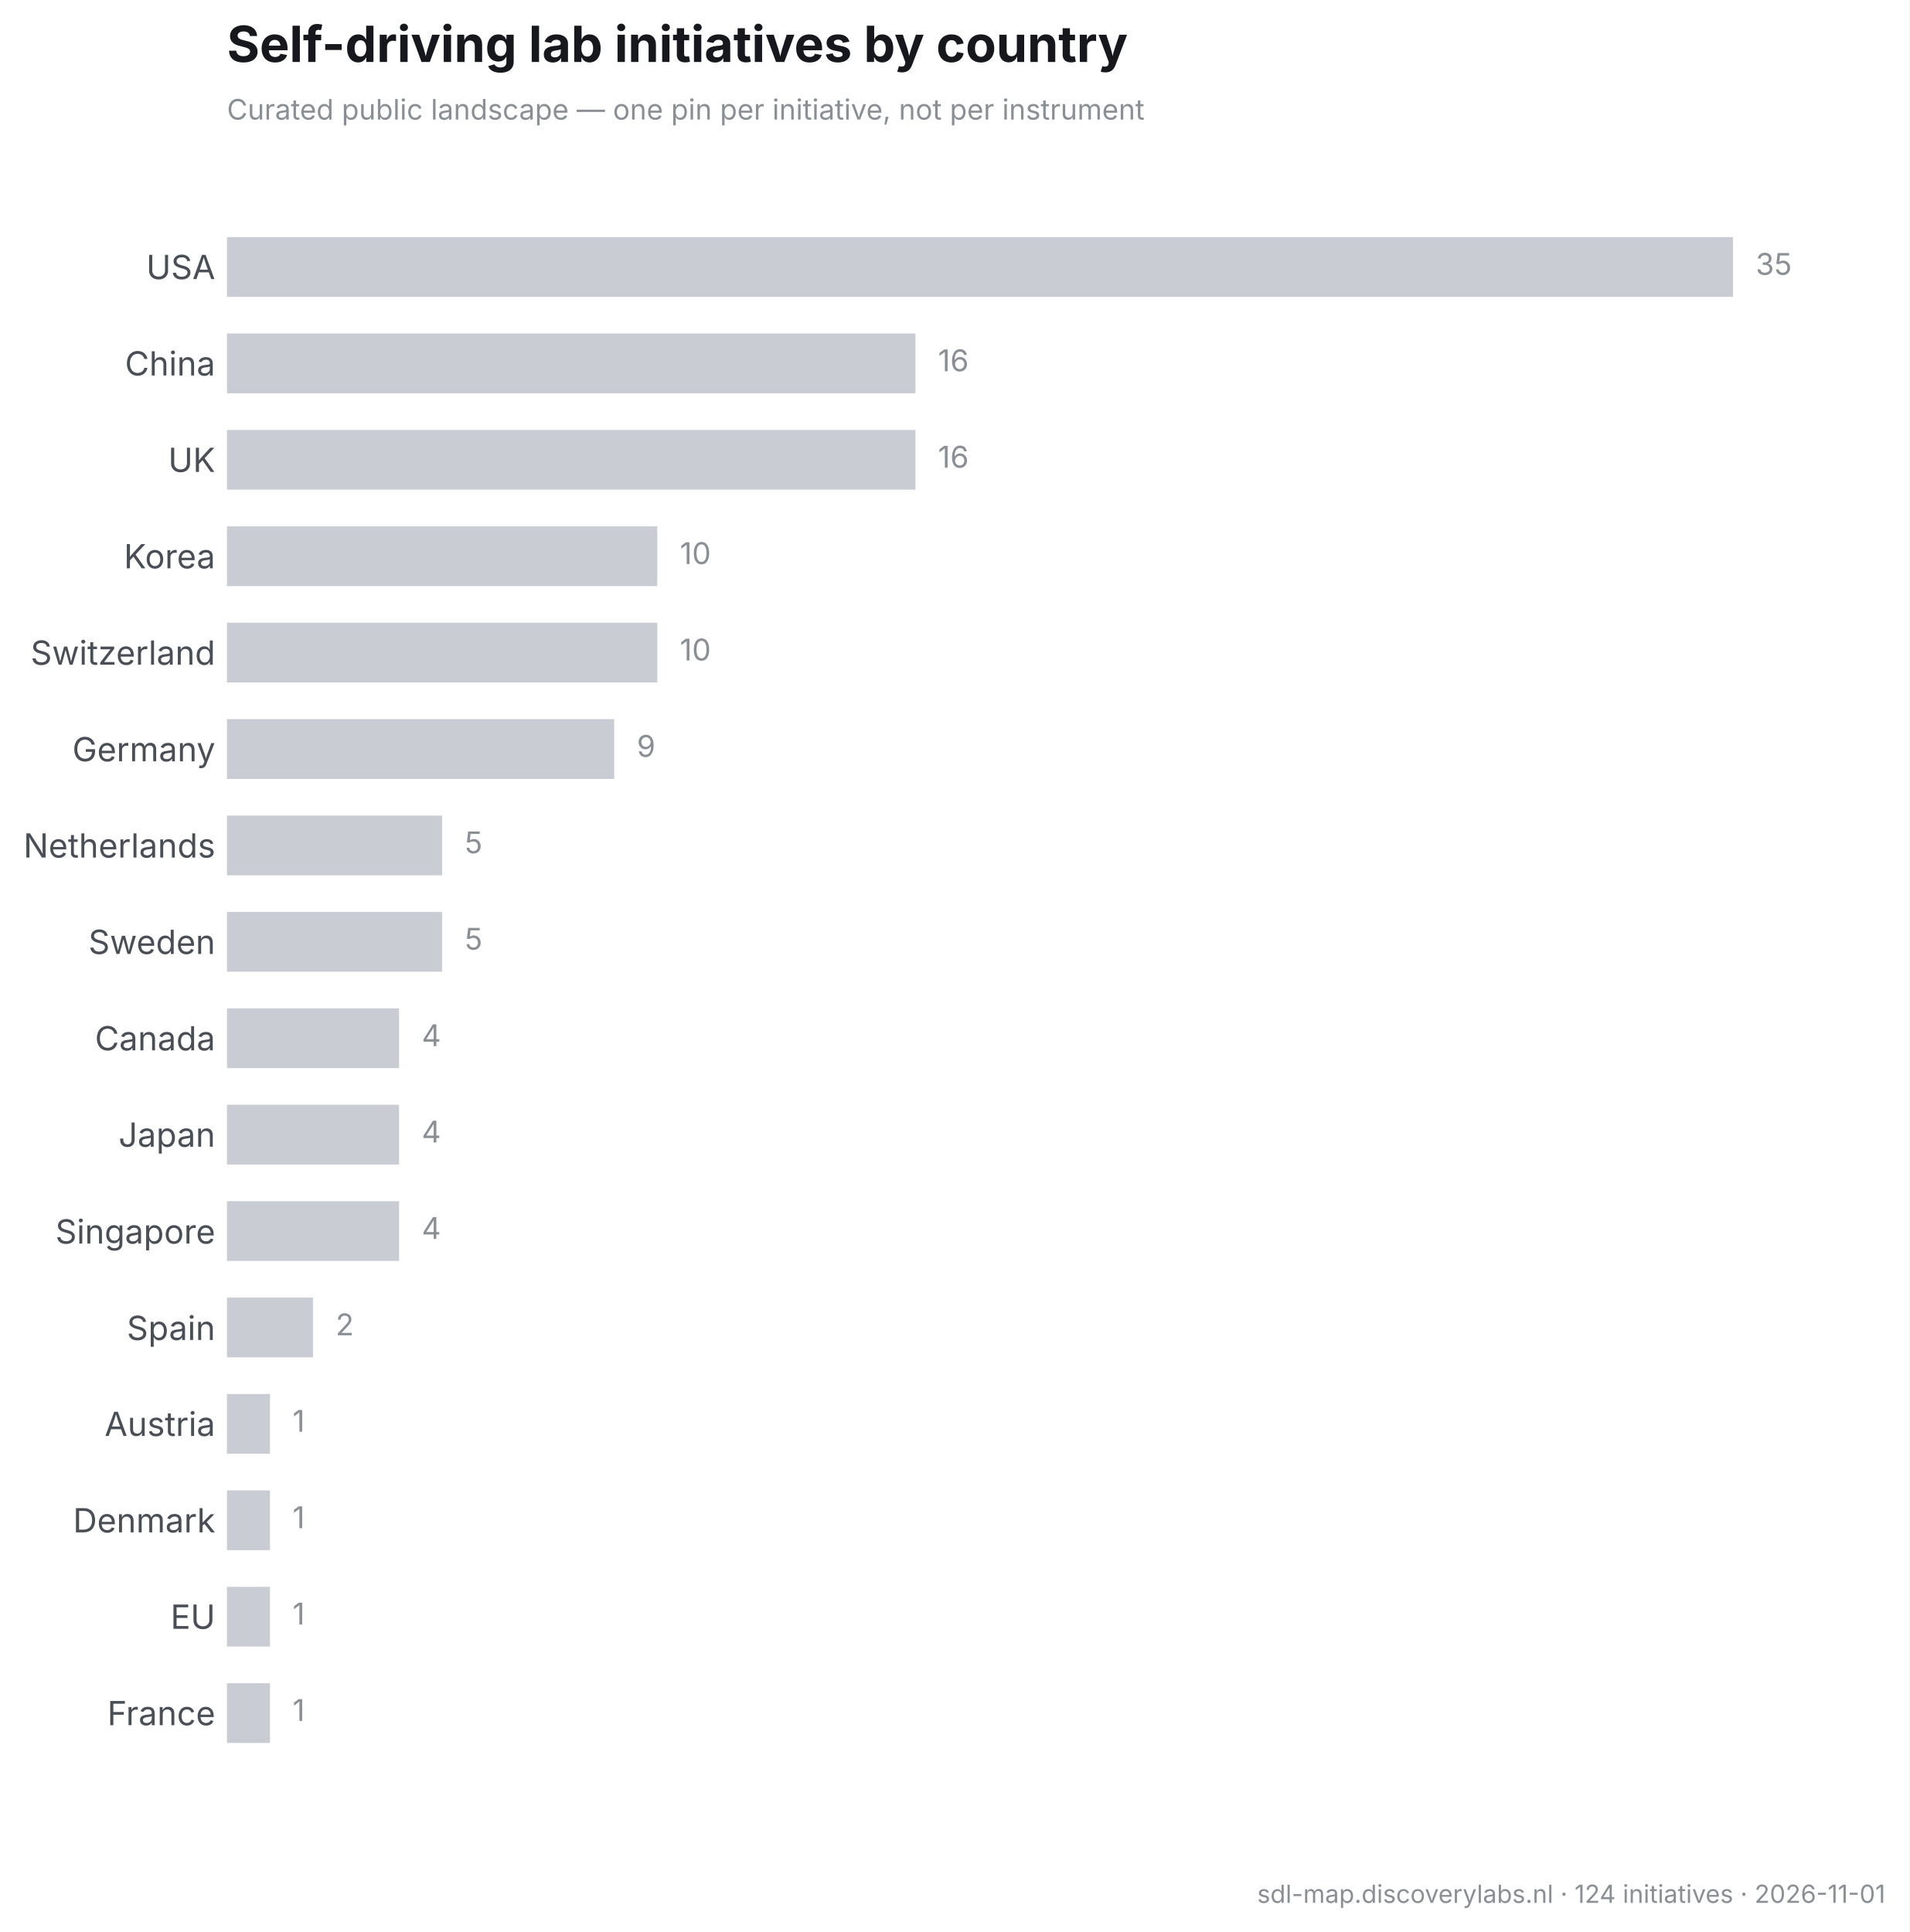
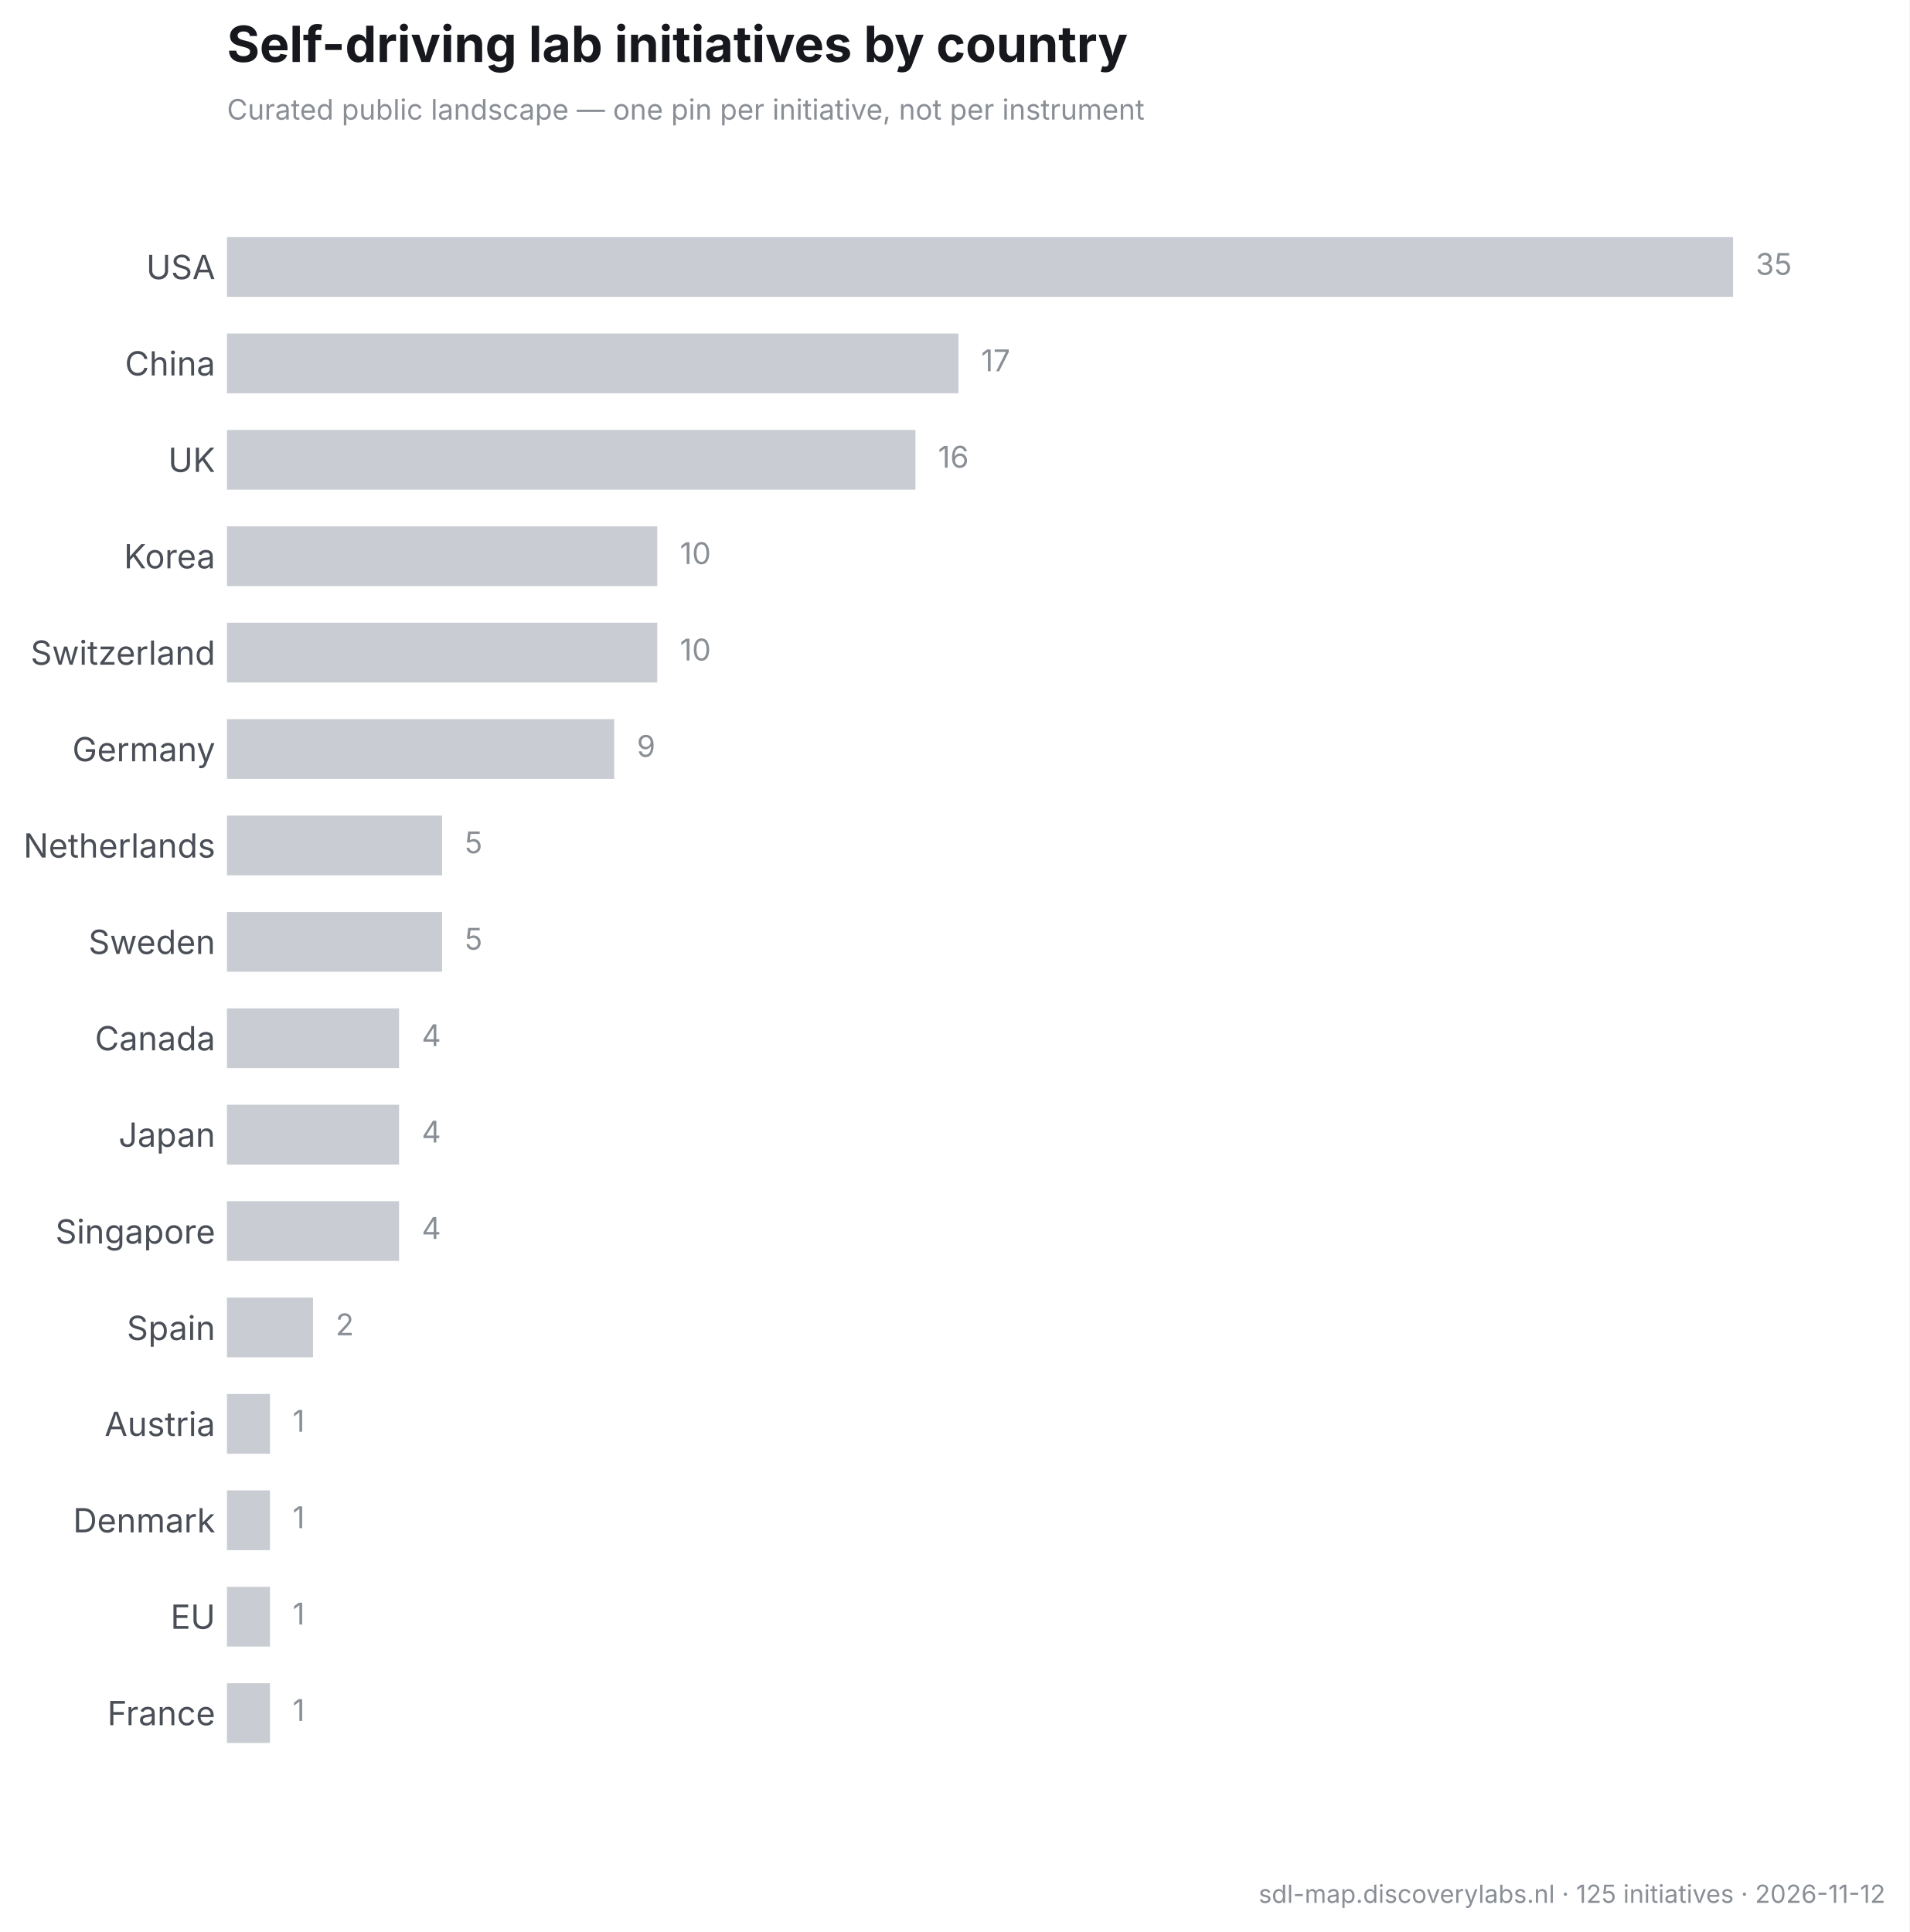
<svg xmlns="http://www.w3.org/2000/svg" width="573.639pt" height="580.576pt" viewBox="0 0 573.639 580.576" version="1.1">
  <defs>
    <style type="text/css">*{stroke-linejoin: round; stroke-linecap: butt}</style>
  </defs>
  <g id="figure_1">
    <g id="patch_1">
      <path d="M 0 580.576  L 573.639 580.576  L 573.639 0  L 0 0  z " style="fill: #ffffff" />
    </g>
    <g id="axes_1">
      <g id="patch_2">
        <path d="M 68.189 546.4  L 561.399 546.4  L 561.399 48.626  L 68.189 48.626  z " style="fill: #ffffff" />
      </g>
      <g id="matplotlib.axis_1" />
      <g id="matplotlib.axis_2">
        <g id="ytick_1">
          <g id="line2d_1" />
          <g id="text_1">
            <text style="font-size: 10px; font-family: 'Inter', 'Helvetica Neue', 'Arial', 'DejaVu Sans', 'Bitstream Vera Sans', 'Computer Modern Sans Serif', 'Lucida Grande', 'Verdana', 'Geneva', 'Lucid', 'Helvetica', 'Avant Garde', sans-serif; text-anchor: end; fill: #4a4f57" x="64.689" y="83.87" transform="rotate(-0 64.68906 83.8703)">USA</text>
          </g>
        </g>
        <g id="ytick_2">
          <g id="line2d_2" />
          <g id="text_2">
            <text style="font-size: 10px; font-family: 'Inter', 'Helvetica Neue', 'Arial', 'DejaVu Sans', 'Bitstream Vera Sans', 'Computer Modern Sans Serif', 'Lucida Grande', 'Verdana', 'Geneva', 'Lucid', 'Helvetica', 'Avant Garde', sans-serif; text-anchor: end; fill: #4a4f57" x="64.689" y="112.841" transform="rotate(-0 64.68906 112.841)">China</text>
          </g>
        </g>
        <g id="ytick_3">
          <g id="line2d_3" />
          <g id="text_3">
            <text style="font-size: 10px; font-family: 'Inter', 'Helvetica Neue', 'Arial', 'DejaVu Sans', 'Bitstream Vera Sans', 'Computer Modern Sans Serif', 'Lucida Grande', 'Verdana', 'Geneva', 'Lucid', 'Helvetica', 'Avant Garde', sans-serif; text-anchor: end; fill: #4a4f57" x="64.689" y="141.812" transform="rotate(-0 64.68906 141.8117)">UK</text>
          </g>
        </g>
        <g id="ytick_4">
          <g id="line2d_4" />
          <g id="text_4">
            <text style="font-size: 10px; font-family: 'Inter', 'Helvetica Neue', 'Arial', 'DejaVu Sans', 'Bitstream Vera Sans', 'Computer Modern Sans Serif', 'Lucida Grande', 'Verdana', 'Geneva', 'Lucid', 'Helvetica', 'Avant Garde', sans-serif; text-anchor: end; fill: #4a4f57" x="64.689" y="170.782" transform="rotate(-0 64.68906 170.7824)">Korea</text>
          </g>
        </g>
        <g id="ytick_5">
          <g id="line2d_5" />
          <g id="text_5">
            <text style="font-size: 10px; font-family: 'Inter', 'Helvetica Neue', 'Arial', 'DejaVu Sans', 'Bitstream Vera Sans', 'Computer Modern Sans Serif', 'Lucida Grande', 'Verdana', 'Geneva', 'Lucid', 'Helvetica', 'Avant Garde', sans-serif; text-anchor: end; fill: #4a4f57" x="64.689" y="199.753" transform="rotate(-0 64.68906 199.7531)">Switzerland</text>
          </g>
        </g>
        <g id="ytick_6">
          <g id="line2d_6" />
          <g id="text_6">
            <text style="font-size: 10px; font-family: 'Inter', 'Helvetica Neue', 'Arial', 'DejaVu Sans', 'Bitstream Vera Sans', 'Computer Modern Sans Serif', 'Lucida Grande', 'Verdana', 'Geneva', 'Lucid', 'Helvetica', 'Avant Garde', sans-serif; text-anchor: end; fill: #4a4f57" x="64.689" y="228.773" transform="rotate(-0 64.68906 228.773)">Germany</text>
          </g>
        </g>
        <g id="ytick_7">
          <g id="line2d_7" />
          <g id="text_7">
            <text style="font-size: 10px; font-family: 'Inter', 'Helvetica Neue', 'Arial', 'DejaVu Sans', 'Bitstream Vera Sans', 'Computer Modern Sans Serif', 'Lucida Grande', 'Verdana', 'Geneva', 'Lucid', 'Helvetica', 'Avant Garde', sans-serif; text-anchor: end; fill: #4a4f57" x="64.689" y="257.694" transform="rotate(-0 64.68906 257.6944)">Netherlands</text>
          </g>
        </g>
        <g id="ytick_8">
          <g id="line2d_8" />
          <g id="text_8">
            <text style="font-size: 10px; font-family: 'Inter', 'Helvetica Neue', 'Arial', 'DejaVu Sans', 'Bitstream Vera Sans', 'Computer Modern Sans Serif', 'Lucida Grande', 'Verdana', 'Geneva', 'Lucid', 'Helvetica', 'Avant Garde', sans-serif; text-anchor: end; fill: #4a4f57" x="64.689" y="286.665" transform="rotate(-0 64.68906 286.6651)">Sweden</text>
          </g>
        </g>
        <g id="ytick_9">
          <g id="line2d_9" />
          <g id="text_9">
            <text style="font-size: 10px; font-family: 'Inter', 'Helvetica Neue', 'Arial', 'DejaVu Sans', 'Bitstream Vera Sans', 'Computer Modern Sans Serif', 'Lucida Grande', 'Verdana', 'Geneva', 'Lucid', 'Helvetica', 'Avant Garde', sans-serif; text-anchor: end; fill: #4a4f57" x="64.689" y="315.636" transform="rotate(-0 64.68906 315.6358)">Canada</text>
          </g>
        </g>
        <g id="ytick_10">
          <g id="line2d_10" />
          <g id="text_10">
            <text style="font-size: 10px; font-family: 'Inter', 'Helvetica Neue', 'Arial', 'DejaVu Sans', 'Bitstream Vera Sans', 'Computer Modern Sans Serif', 'Lucida Grande', 'Verdana', 'Geneva', 'Lucid', 'Helvetica', 'Avant Garde', sans-serif; text-anchor: end; fill: #4a4f57" x="64.689" y="344.607" transform="rotate(-0 64.68906 344.6065)">Japan</text>
          </g>
        </g>
        <g id="ytick_11">
          <g id="line2d_11" />
          <g id="text_11">
            <text style="font-size: 10px; font-family: 'Inter', 'Helvetica Neue', 'Arial', 'DejaVu Sans', 'Bitstream Vera Sans', 'Computer Modern Sans Serif', 'Lucida Grande', 'Verdana', 'Geneva', 'Lucid', 'Helvetica', 'Avant Garde', sans-serif; text-anchor: end; fill: #4a4f57" x="64.689" y="373.697" transform="rotate(-0 64.68906 373.6967)">Singapore</text>
          </g>
        </g>
        <g id="ytick_12">
          <g id="line2d_12" />
          <g id="text_12">
            <text style="font-size: 10px; font-family: 'Inter', 'Helvetica Neue', 'Arial', 'DejaVu Sans', 'Bitstream Vera Sans', 'Computer Modern Sans Serif', 'Lucida Grande', 'Verdana', 'Geneva', 'Lucid', 'Helvetica', 'Avant Garde', sans-serif; text-anchor: end; fill: #4a4f57" x="64.689" y="402.667" transform="rotate(-0 64.68906 402.6674)">Spain</text>
          </g>
        </g>
        <g id="ytick_13">
          <g id="line2d_13" />
          <g id="text_13">
            <text style="font-size: 10px; font-family: 'Inter', 'Helvetica Neue', 'Arial', 'DejaVu Sans', 'Bitstream Vera Sans', 'Computer Modern Sans Serif', 'Lucida Grande', 'Verdana', 'Geneva', 'Lucid', 'Helvetica', 'Avant Garde', sans-serif; text-anchor: end; fill: #4a4f57" x="64.689" y="431.519" transform="rotate(-0 64.68906 431.5186)">Austria</text>
          </g>
        </g>
        <g id="ytick_14">
          <g id="line2d_14" />
          <g id="text_14">
            <text style="font-size: 10px; font-family: 'Inter', 'Helvetica Neue', 'Arial', 'DejaVu Sans', 'Bitstream Vera Sans', 'Computer Modern Sans Serif', 'Lucida Grande', 'Verdana', 'Geneva', 'Lucid', 'Helvetica', 'Avant Garde', sans-serif; text-anchor: end; fill: #4a4f57" x="64.689" y="460.489" transform="rotate(-0 64.68906 460.4893)">Denmark</text>
          </g>
        </g>
        <g id="ytick_15">
          <g id="line2d_15" />
          <g id="text_15">
            <text style="font-size: 10px; font-family: 'Inter', 'Helvetica Neue', 'Arial', 'DejaVu Sans', 'Bitstream Vera Sans', 'Computer Modern Sans Serif', 'Lucida Grande', 'Verdana', 'Geneva', 'Lucid', 'Helvetica', 'Avant Garde', sans-serif; text-anchor: end; fill: #4a4f57" x="64.689" y="489.46" transform="rotate(-0 64.68906 489.46)">EU</text>
          </g>
        </g>
        <g id="ytick_16">
          <g id="line2d_16" />
          <g id="text_16">
            <text style="font-size: 10px; font-family: 'Inter', 'Helvetica Neue', 'Arial', 'DejaVu Sans', 'Bitstream Vera Sans', 'Computer Modern Sans Serif', 'Lucida Grande', 'Verdana', 'Geneva', 'Lucid', 'Helvetica', 'Avant Garde', sans-serif; text-anchor: end; fill: #4a4f57" x="64.689" y="518.431" transform="rotate(-0 64.68906 518.4307)">France</text>
          </g>
        </g>
      </g>
      <g id="patch_3">
-         <path d="M 68.189 71.252  L 520.675 71.252  L 520.675 89.214  L 68.189 89.214  z " clip-path="url(#pdb947776f9)" style="fill: #c9cdd3" />
+         <path d="M 68.189 71.252  L 520.675 71.252  L 520.675 89.214  L 68.189 89.214  z " clip-path="url(#p400f27b2d8)" style="fill: #c9cdd3" />
      </g>
      <g id="patch_4">
-         <path d="M 68.189 100.223  L 275.04 100.223  L 275.04 118.184  L 68.189 118.184  z " clip-path="url(#pdb947776f9)" style="fill: #c9cdd3" />
+         <path d="M 68.189 100.223  L 287.968 100.223  L 287.968 118.184  L 68.189 118.184  z " clip-path="url(#p400f27b2d8)" style="fill: #c9cdd3" />
      </g>
      <g id="patch_5">
-         <path d="M 68.189 129.193  L 275.04 129.193  L 275.04 147.155  L 68.189 147.155  z " clip-path="url(#pdb947776f9)" style="fill: #c9cdd3" />
+         <path d="M 68.189 129.193  L 275.04 129.193  L 275.04 147.155  L 68.189 147.155  z " clip-path="url(#p400f27b2d8)" style="fill: #c9cdd3" />
      </g>
      <g id="patch_6">
-         <path d="M 68.189 158.164  L 197.471 158.164  L 197.471 176.126  L 68.189 176.126  z " clip-path="url(#pdb947776f9)" style="fill: #c9cdd3" />
+         <path d="M 68.189 158.164  L 197.471 158.164  L 197.471 176.126  L 68.189 176.126  z " clip-path="url(#p400f27b2d8)" style="fill: #c9cdd3" />
      </g>
      <g id="patch_7">
-         <path d="M 68.189 187.135  L 197.471 187.135  L 197.471 205.096  L 68.189 205.096  z " clip-path="url(#pdb947776f9)" style="fill: #c9cdd3" />
+         <path d="M 68.189 187.135  L 197.471 187.135  L 197.471 205.096  L 68.189 205.096  z " clip-path="url(#p400f27b2d8)" style="fill: #c9cdd3" />
      </g>
      <g id="patch_8">
-         <path d="M 68.189 216.105  L 184.543 216.105  L 184.543 234.067  L 68.189 234.067  z " clip-path="url(#pdb947776f9)" style="fill: #c9cdd3" />
+         <path d="M 68.189 216.105  L 184.543 216.105  L 184.543 234.067  L 68.189 234.067  z " clip-path="url(#p400f27b2d8)" style="fill: #c9cdd3" />
      </g>
      <g id="patch_9">
-         <path d="M 68.189 245.076  L 132.83 245.076  L 132.83 263.038  L 68.189 263.038  z " clip-path="url(#pdb947776f9)" style="fill: #c9cdd3" />
+         <path d="M 68.189 245.076  L 132.83 245.076  L 132.83 263.038  L 68.189 263.038  z " clip-path="url(#p400f27b2d8)" style="fill: #c9cdd3" />
      </g>
      <g id="patch_10">
-         <path d="M 68.189 274.047  L 132.83 274.047  L 132.83 292.009  L 68.189 292.009  z " clip-path="url(#pdb947776f9)" style="fill: #c9cdd3" />
+         <path d="M 68.189 274.047  L 132.83 274.047  L 132.83 292.009  L 68.189 292.009  z " clip-path="url(#p400f27b2d8)" style="fill: #c9cdd3" />
      </g>
      <g id="patch_11">
-         <path d="M 68.189 303.017  L 119.902 303.017  L 119.902 320.979  L 68.189 320.979  z " clip-path="url(#pdb947776f9)" style="fill: #c9cdd3" />
+         <path d="M 68.189 303.017  L 119.902 303.017  L 119.902 320.979  L 68.189 320.979  z " clip-path="url(#p400f27b2d8)" style="fill: #c9cdd3" />
      </g>
      <g id="patch_12">
-         <path d="M 68.189 331.988  L 119.902 331.988  L 119.902 349.95  L 68.189 349.95  z " clip-path="url(#pdb947776f9)" style="fill: #c9cdd3" />
+         <path d="M 68.189 331.988  L 119.902 331.988  L 119.902 349.95  L 68.189 349.95  z " clip-path="url(#p400f27b2d8)" style="fill: #c9cdd3" />
      </g>
      <g id="patch_13">
-         <path d="M 68.189 360.959  L 119.902 360.959  L 119.902 378.921  L 68.189 378.921  z " clip-path="url(#pdb947776f9)" style="fill: #c9cdd3" />
+         <path d="M 68.189 360.959  L 119.902 360.959  L 119.902 378.921  L 68.189 378.921  z " clip-path="url(#p400f27b2d8)" style="fill: #c9cdd3" />
      </g>
      <g id="patch_14">
-         <path d="M 68.189 389.929  L 94.045 389.929  L 94.045 407.891  L 68.189 407.891  z " clip-path="url(#pdb947776f9)" style="fill: #c9cdd3" />
+         <path d="M 68.189 389.929  L 94.045 389.929  L 94.045 407.891  L 68.189 407.891  z " clip-path="url(#p400f27b2d8)" style="fill: #c9cdd3" />
      </g>
      <g id="patch_15">
-         <path d="M 68.189 418.9  L 81.117 418.9  L 81.117 436.862  L 68.189 436.862  z " clip-path="url(#pdb947776f9)" style="fill: #c9cdd3" />
+         <path d="M 68.189 418.9  L 81.117 418.9  L 81.117 436.862  L 68.189 436.862  z " clip-path="url(#p400f27b2d8)" style="fill: #c9cdd3" />
      </g>
      <g id="patch_16">
-         <path d="M 68.189 447.871  L 81.117 447.871  L 81.117 465.833  L 68.189 465.833  z " clip-path="url(#pdb947776f9)" style="fill: #c9cdd3" />
+         <path d="M 68.189 447.871  L 81.117 447.871  L 81.117 465.833  L 68.189 465.833  z " clip-path="url(#p400f27b2d8)" style="fill: #c9cdd3" />
      </g>
      <g id="patch_17">
-         <path d="M 68.189 476.842  L 81.117 476.842  L 81.117 494.803  L 68.189 494.803  z " clip-path="url(#pdb947776f9)" style="fill: #c9cdd3" />
+         <path d="M 68.189 476.842  L 81.117 476.842  L 81.117 494.803  L 68.189 494.803  z " clip-path="url(#p400f27b2d8)" style="fill: #c9cdd3" />
      </g>
      <g id="patch_18">
-         <path d="M 68.189 505.812  L 81.117 505.812  L 81.117 523.774  L 68.189 523.774  z " clip-path="url(#pdb947776f9)" style="fill: #c9cdd3" />
+         <path d="M 68.189 505.812  L 81.117 505.812  L 81.117 523.774  L 68.189 523.774  z " clip-path="url(#p400f27b2d8)" style="fill: #c9cdd3" />
      </g>
      <g id="text_17">
        <text style="font-size: 9px; font-family: 'Inter', 'Helvetica Neue', 'Arial', 'DejaVu Sans', 'Bitstream Vera Sans', 'Computer Modern Sans Serif', 'Lucida Grande', 'Verdana', 'Geneva', 'Lucid', 'Helvetica', 'Avant Garde', sans-serif; text-anchor: start; fill: #8a8f96" x="527.463" y="82.588" transform="rotate(-0 527.4626 82.58827)">35</text>
      </g>
      <g id="text_18">
-         <text style="font-size: 9px; font-family: 'Inter', 'Helvetica Neue', 'Arial', 'DejaVu Sans', 'Bitstream Vera Sans', 'Computer Modern Sans Serif', 'Lucida Grande', 'Verdana', 'Geneva', 'Lucid', 'Helvetica', 'Avant Garde', sans-serif; text-anchor: start; fill: #8a8f96" x="281.827" y="111.559" transform="rotate(-0 281.8272 111.559)">16</text>
+         <text style="font-size: 9px; font-family: 'Inter', 'Helvetica Neue', 'Arial', 'DejaVu Sans', 'Bitstream Vera Sans', 'Computer Modern Sans Serif', 'Lucida Grande', 'Verdana', 'Geneva', 'Lucid', 'Helvetica', 'Avant Garde', sans-serif; text-anchor: start; fill: #8a8f96" x="294.755" y="111.559" transform="rotate(-0 294.7554 111.559)">17</text>
      </g>
      <g id="text_19">
        <text style="font-size: 9px; font-family: 'Inter', 'Helvetica Neue', 'Arial', 'DejaVu Sans', 'Bitstream Vera Sans', 'Computer Modern Sans Serif', 'Lucida Grande', 'Verdana', 'Geneva', 'Lucid', 'Helvetica', 'Avant Garde', sans-serif; text-anchor: start; fill: #8a8f96" x="281.827" y="140.53" transform="rotate(-0 281.8272 140.5297)">16</text>
      </g>
      <g id="text_20">
        <text style="font-size: 9px; font-family: 'Inter', 'Helvetica Neue', 'Arial', 'DejaVu Sans', 'Bitstream Vera Sans', 'Computer Modern Sans Serif', 'Lucida Grande', 'Verdana', 'Geneva', 'Lucid', 'Helvetica', 'Avant Garde', sans-serif; text-anchor: start; fill: #8a8f96" x="204.258" y="169.5" transform="rotate(-0 204.2581 169.5003)">10</text>
      </g>
      <g id="text_21">
        <text style="font-size: 9px; font-family: 'Inter', 'Helvetica Neue', 'Arial', 'DejaVu Sans', 'Bitstream Vera Sans', 'Computer Modern Sans Serif', 'Lucida Grande', 'Verdana', 'Geneva', 'Lucid', 'Helvetica', 'Avant Garde', sans-serif; text-anchor: start; fill: #8a8f96" x="204.258" y="198.471" transform="rotate(-0 204.2581 198.471)">10</text>
      </g>
      <g id="text_22">
        <text style="font-size: 9px; font-family: 'Inter', 'Helvetica Neue', 'Arial', 'DejaVu Sans', 'Bitstream Vera Sans', 'Computer Modern Sans Serif', 'Lucida Grande', 'Verdana', 'Geneva', 'Lucid', 'Helvetica', 'Avant Garde', sans-serif; text-anchor: start; fill: #8a8f96" x="191.33" y="227.442" transform="rotate(-0 191.33 227.4417)">9</text>
      </g>
      <g id="text_23">
        <text style="font-size: 9px; font-family: 'Inter', 'Helvetica Neue', 'Arial', 'DejaVu Sans', 'Bitstream Vera Sans', 'Computer Modern Sans Serif', 'Lucida Grande', 'Verdana', 'Geneva', 'Lucid', 'Helvetica', 'Avant Garde', sans-serif; text-anchor: start; fill: #8a8f96" x="139.617" y="256.412" transform="rotate(-0 139.6172 256.4124)">5</text>
      </g>
      <g id="text_24">
        <text style="font-size: 9px; font-family: 'Inter', 'Helvetica Neue', 'Arial', 'DejaVu Sans', 'Bitstream Vera Sans', 'Computer Modern Sans Serif', 'Lucida Grande', 'Verdana', 'Geneva', 'Lucid', 'Helvetica', 'Avant Garde', sans-serif; text-anchor: start; fill: #8a8f96" x="139.617" y="285.383" transform="rotate(-0 139.6172 285.3831)">5</text>
      </g>
      <g id="text_25">
        <text style="font-size: 9px; font-family: 'Inter', 'Helvetica Neue', 'Arial', 'DejaVu Sans', 'Bitstream Vera Sans', 'Computer Modern Sans Serif', 'Lucida Grande', 'Verdana', 'Geneva', 'Lucid', 'Helvetica', 'Avant Garde', sans-serif; text-anchor: start; fill: #8a8f96" x="126.689" y="314.354" transform="rotate(-0 126.6891 314.3538)">4</text>
      </g>
      <g id="text_26">
        <text style="font-size: 9px; font-family: 'Inter', 'Helvetica Neue', 'Arial', 'DejaVu Sans', 'Bitstream Vera Sans', 'Computer Modern Sans Serif', 'Lucida Grande', 'Verdana', 'Geneva', 'Lucid', 'Helvetica', 'Avant Garde', sans-serif; text-anchor: start; fill: #8a8f96" x="126.689" y="343.324" transform="rotate(-0 126.6891 343.3245)">4</text>
      </g>
      <g id="text_27">
        <text style="font-size: 9px; font-family: 'Inter', 'Helvetica Neue', 'Arial', 'DejaVu Sans', 'Bitstream Vera Sans', 'Computer Modern Sans Serif', 'Lucida Grande', 'Verdana', 'Geneva', 'Lucid', 'Helvetica', 'Avant Garde', sans-serif; text-anchor: start; fill: #8a8f96" x="126.689" y="372.295" transform="rotate(-0 126.6891 372.2952)">4</text>
      </g>
      <g id="text_28">
        <text style="font-size: 9px; font-family: 'Inter', 'Helvetica Neue', 'Arial', 'DejaVu Sans', 'Bitstream Vera Sans', 'Computer Modern Sans Serif', 'Lucida Grande', 'Verdana', 'Geneva', 'Lucid', 'Helvetica', 'Avant Garde', sans-serif; text-anchor: start; fill: #8a8f96" x="100.833" y="401.266" transform="rotate(-0 100.8327 401.2659)">2</text>
      </g>
      <g id="text_29">
        <text style="font-size: 9px; font-family: 'Inter', 'Helvetica Neue', 'Arial', 'DejaVu Sans', 'Bitstream Vera Sans', 'Computer Modern Sans Serif', 'Lucida Grande', 'Verdana', 'Geneva', 'Lucid', 'Helvetica', 'Avant Garde', sans-serif; text-anchor: start; fill: #8a8f96" x="87.905" y="430.237" transform="rotate(-0 87.90453 430.2366)">1</text>
      </g>
      <g id="text_30">
        <text style="font-size: 9px; font-family: 'Inter', 'Helvetica Neue', 'Arial', 'DejaVu Sans', 'Bitstream Vera Sans', 'Computer Modern Sans Serif', 'Lucida Grande', 'Verdana', 'Geneva', 'Lucid', 'Helvetica', 'Avant Garde', sans-serif; text-anchor: start; fill: #8a8f96" x="87.905" y="459.207" transform="rotate(-0 87.90453 459.2072)">1</text>
      </g>
      <g id="text_31">
        <text style="font-size: 9px; font-family: 'Inter', 'Helvetica Neue', 'Arial', 'DejaVu Sans', 'Bitstream Vera Sans', 'Computer Modern Sans Serif', 'Lucida Grande', 'Verdana', 'Geneva', 'Lucid', 'Helvetica', 'Avant Garde', sans-serif; text-anchor: start; fill: #8a8f96" x="87.905" y="488.178" transform="rotate(-0 87.90453 488.1779)">1</text>
      </g>
      <g id="text_32">
        <text style="font-size: 9px; font-family: 'Inter', 'Helvetica Neue', 'Arial', 'DejaVu Sans', 'Bitstream Vera Sans', 'Computer Modern Sans Serif', 'Lucida Grande', 'Verdana', 'Geneva', 'Lucid', 'Helvetica', 'Avant Garde', sans-serif; text-anchor: start; fill: #8a8f96" x="87.905" y="517.149" transform="rotate(-0 87.90453 517.1486)">1</text>
      </g>
      <g id="text_33">
        <text style="font-size: 8.5px; font-family: 'Inter', 'Helvetica Neue', 'Arial', 'DejaVu Sans', 'Bitstream Vera Sans', 'Computer Modern Sans Serif', 'Lucida Grande', 'Verdana', 'Geneva', 'Lucid', 'Helvetica', 'Avant Garde', sans-serif; text-anchor: start; fill: #8a8f96" x="68.189" y="35.94" transform="rotate(-0 68.18906 35.94021)">Curated public landscape — one pin per initiative, not per instrument</text>
      </g>
      <g id="text_34">
        <text style="font-weight: 650; font-size: 15px; font-family: 'Inter', 'Helvetica Neue', 'Arial', 'DejaVu Sans', 'Bitstream Vera Sans', 'Computer Modern Sans Serif', 'Lucida Grande', 'Verdana', 'Geneva', 'Lucid', 'Helvetica', 'Avant Garde', sans-serif; text-anchor: start; fill: #16181d" x="68.189" y="18.626" transform="rotate(-0 68.18906 18.62578)">Self-driving lab initiatives by country</text>
      </g>
    </g>
    <g id="text_35">
-       <text style="font-size: 7.5px; font-family: 'Inter', 'Helvetica Neue', 'Arial', 'DejaVu Sans', 'Bitstream Vera Sans', 'Computer Modern Sans Serif', 'Lucida Grande', 'Verdana', 'Geneva', 'Lucid', 'Helvetica', 'Avant Garde', sans-serif; text-anchor: end; fill: #8a8f96" x="566.439" y="571.816" transform="rotate(-0 566.4391 571.8162)">sdl-map.discoverylabs.nl · 124 initiatives · 2026-11-01</text>
+       <text style="font-size: 7.5px; font-family: 'Inter', 'Helvetica Neue', 'Arial', 'DejaVu Sans', 'Bitstream Vera Sans', 'Computer Modern Sans Serif', 'Lucida Grande', 'Verdana', 'Geneva', 'Lucid', 'Helvetica', 'Avant Garde', sans-serif; text-anchor: end; fill: #8a8f96" x="566.439" y="571.816" transform="rotate(-0 566.4391 571.8162)">sdl-map.discoverylabs.nl · 125 initiatives · 2026-11-12</text>
    </g>
  </g>
  <defs>
-     <clipPath id="pdb947776f9">
+     <clipPath id="p400f27b2d8">
      <rect x="68.189" y="48.626" width="493.21" height="497.774" />
    </clipPath>
  </defs>
</svg>
